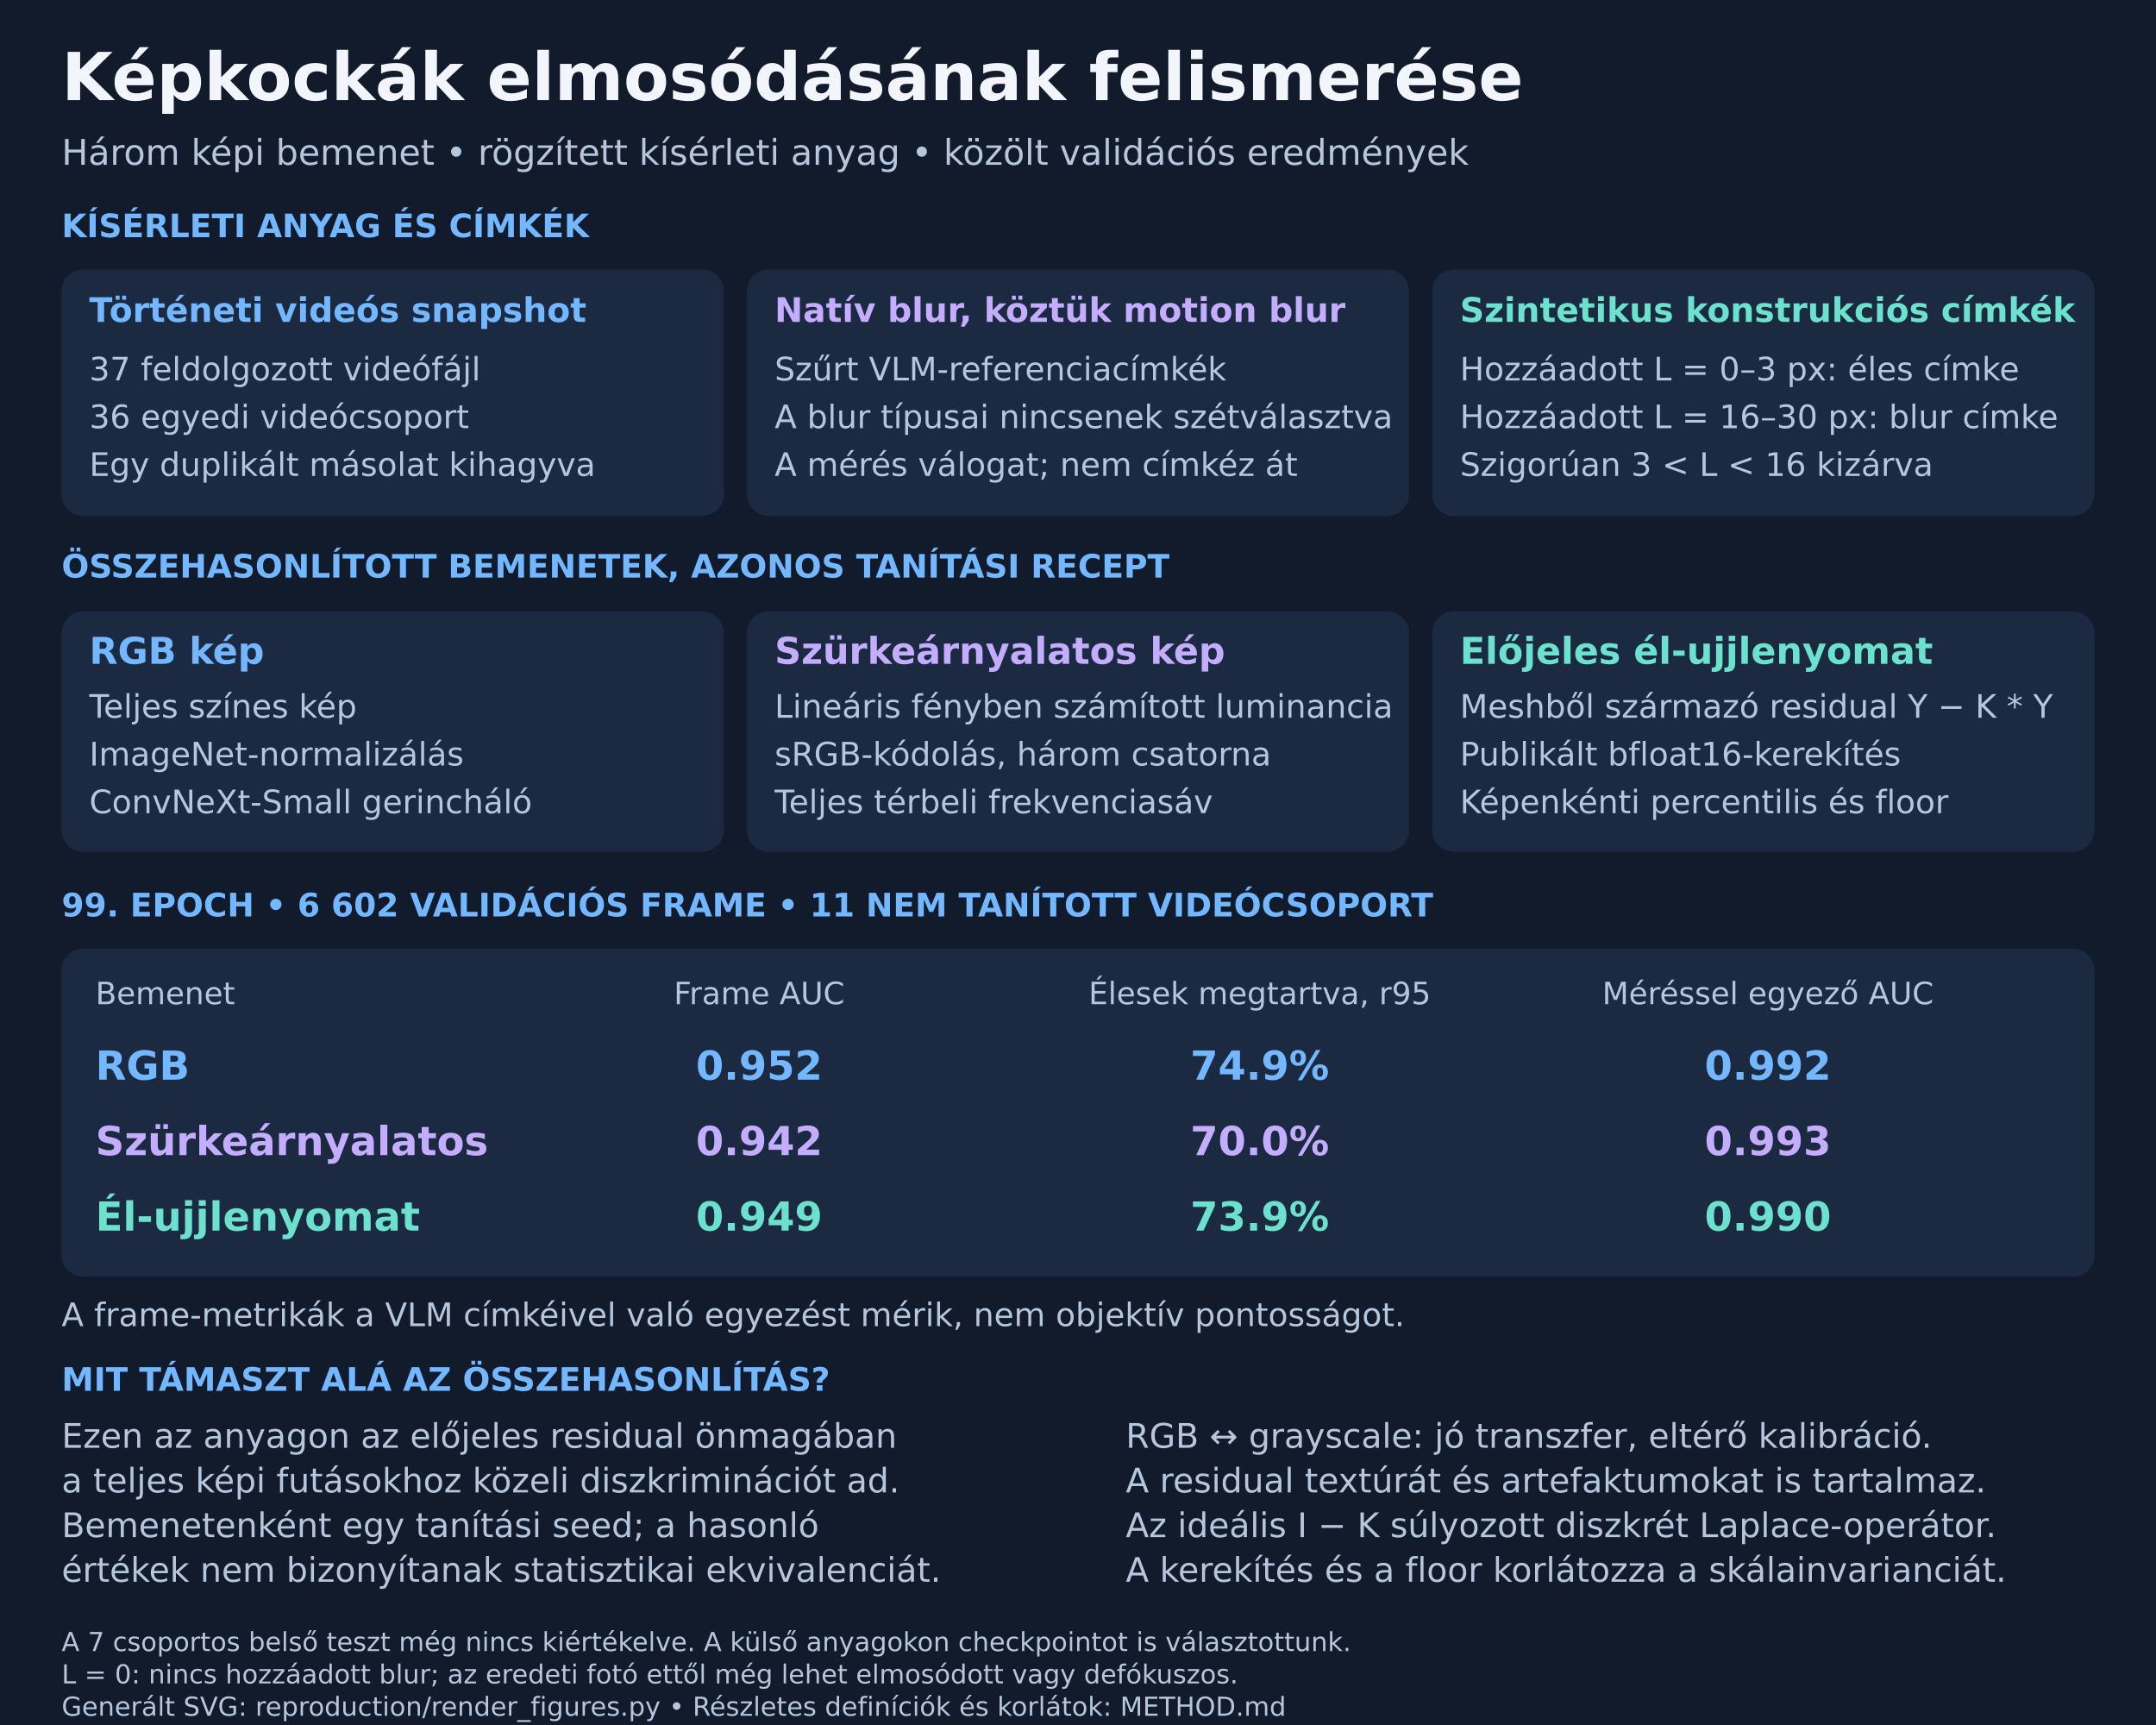
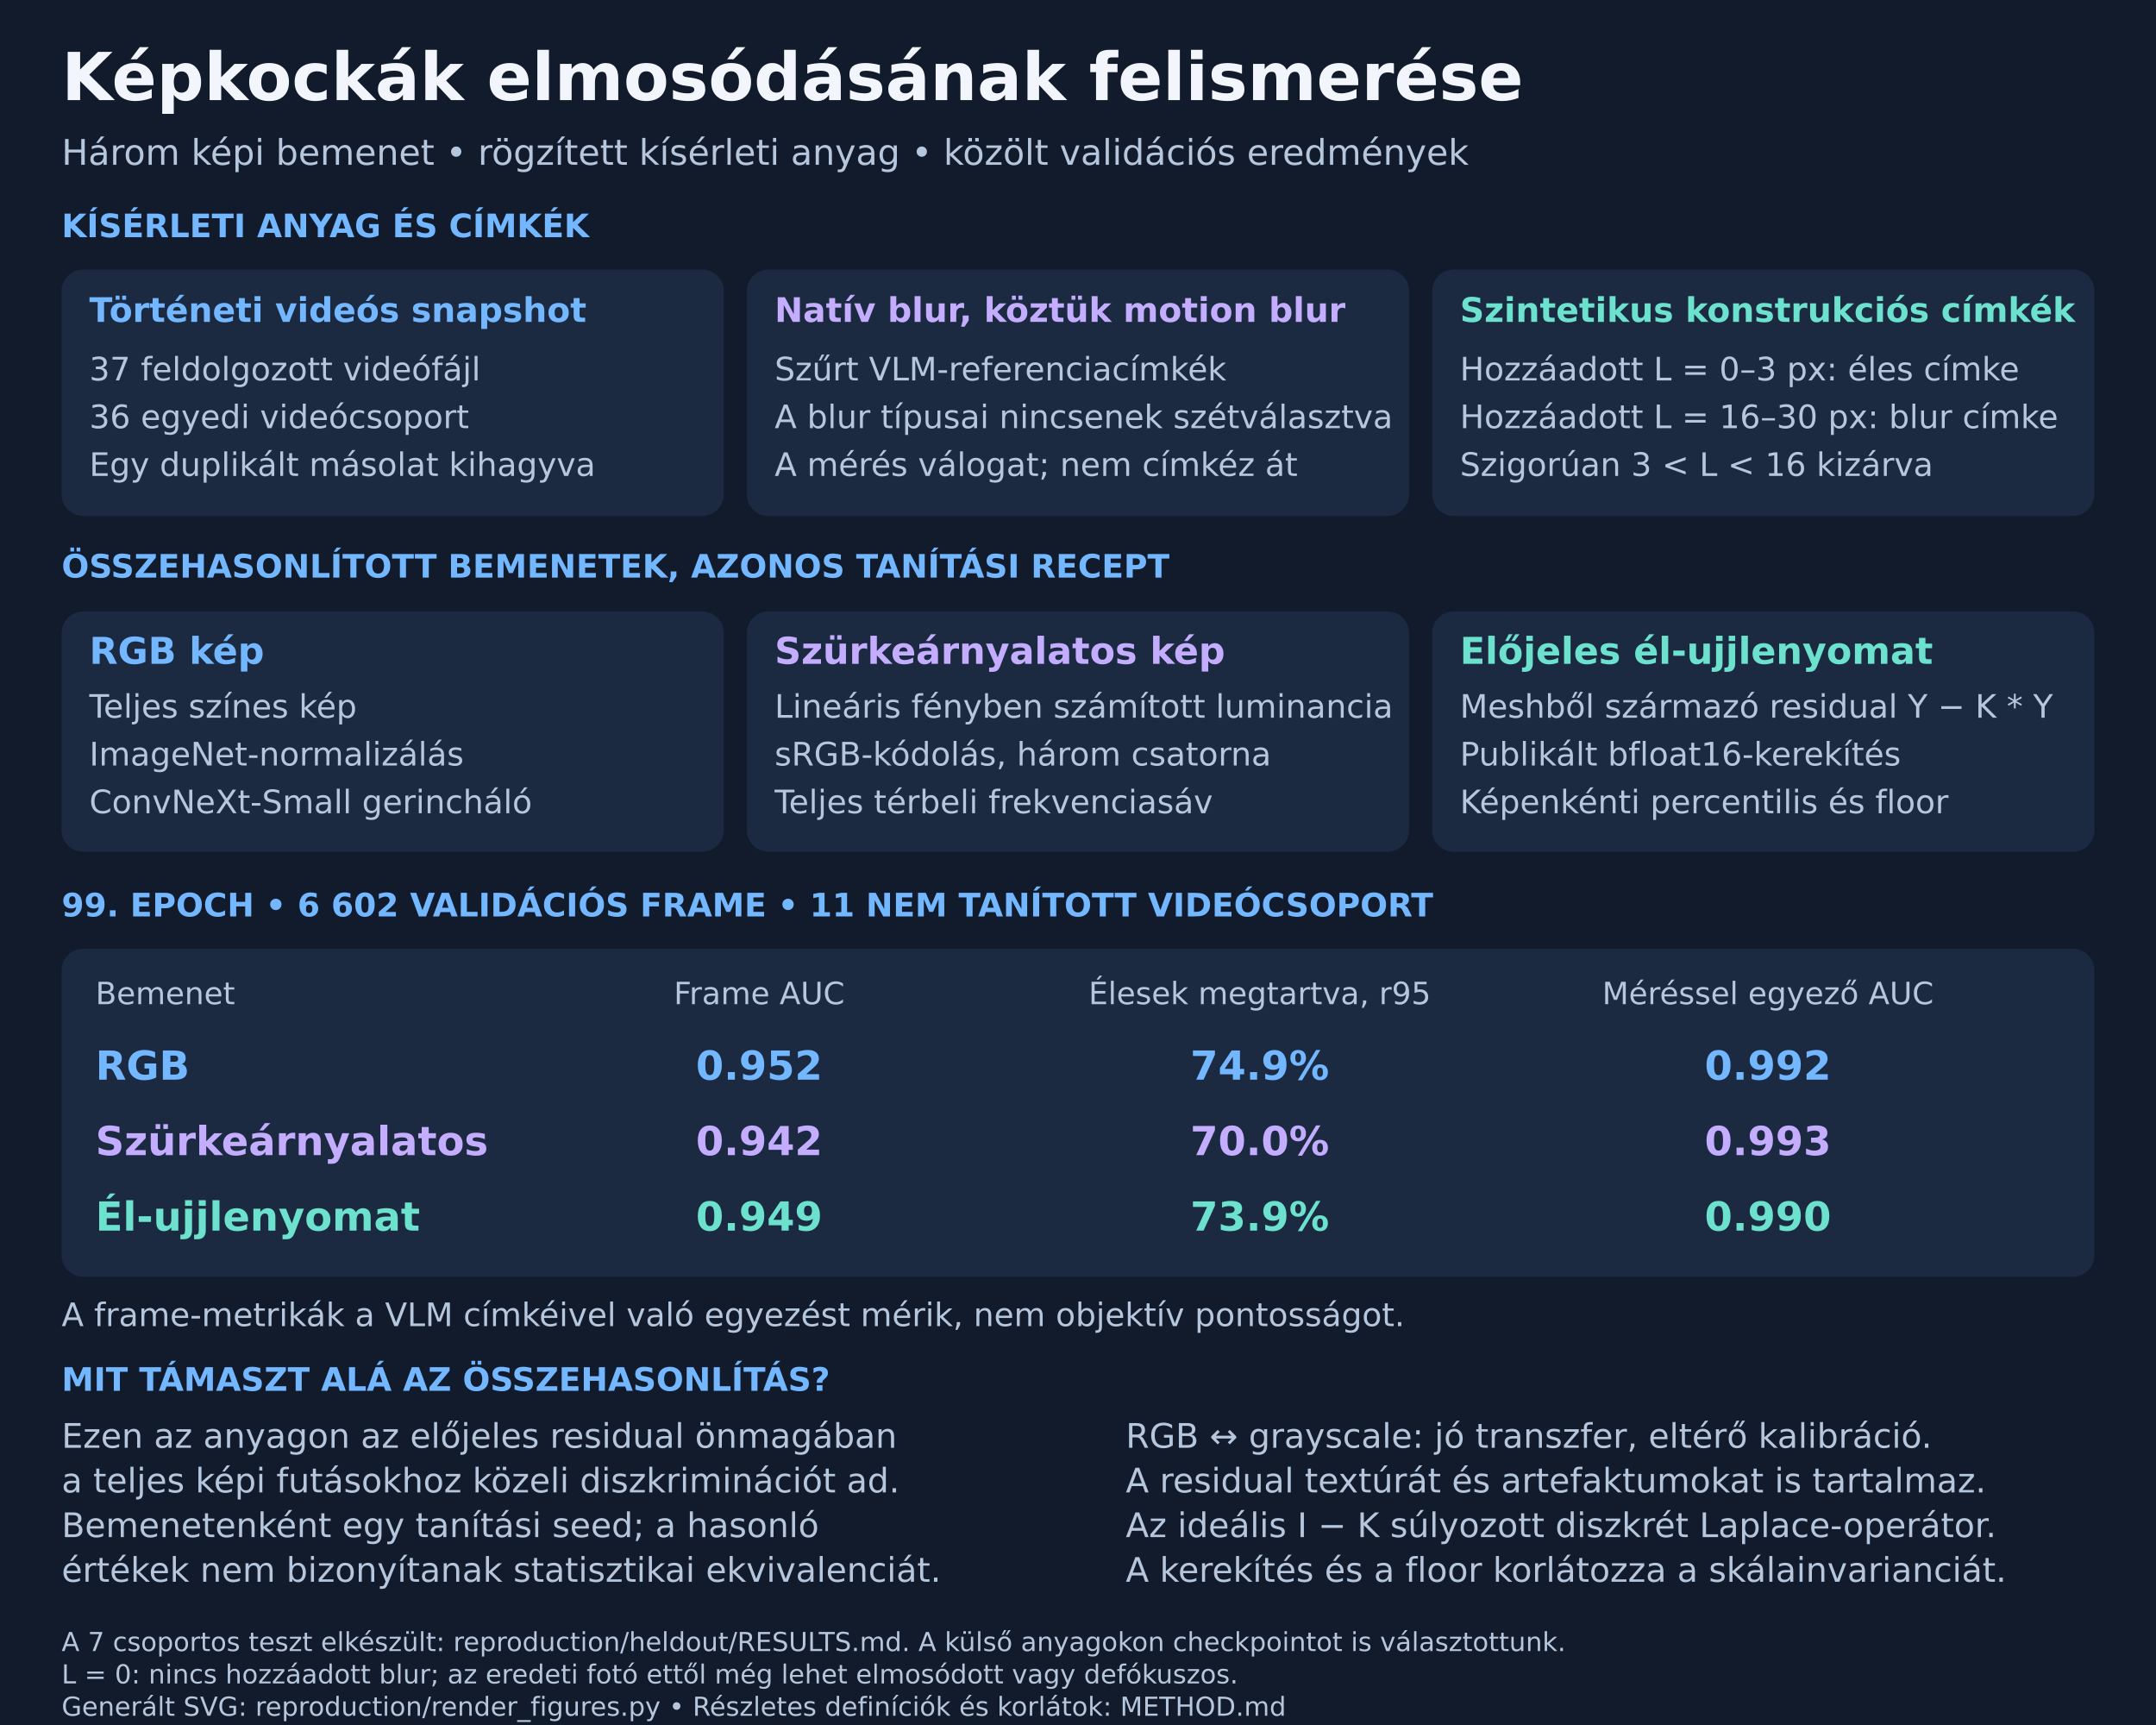
<svg xmlns="http://www.w3.org/2000/svg" width="1400" height="1120" viewBox="0 0 1400 1120" role="img" aria-labelledby="title desc">
  <rect width="1400" height="1120" fill="#111b2b" />
  <g font-family="DejaVu Sans, Arial, sans-serif">
    <text x="40" y="65" font-size="43" fill="#f2f6fc" font-weight="700" text-anchor="start">Képkockák elmosódásának felismerése</text>
    <text x="40" y="107" font-size="23" fill="#b6c7dd" font-weight="400" text-anchor="start">Három képi bemenet • rögzített kísérleti anyag • közölt validációs eredmények</text>
    <text x="40" y="154" font-size="21" fill="#72b7ff" font-weight="700" text-anchor="start">KÍSÉRLETI ANYAG ÉS CÍMKÉK</text>
    <rect x="40" y="175" width="430" height="160" rx="14" fill="#1b2a40" />
    <text x="58" y="209" font-size="22" fill="#72b7ff" font-weight="700" text-anchor="start">Történeti videós snapshot</text>
    <text x="58" y="247" font-size="21" fill="#b6c7dd" font-weight="400" text-anchor="start">37 feldolgozott videófájl</text>
    <text x="58" y="278" font-size="21" fill="#b6c7dd" font-weight="400" text-anchor="start">36 egyedi videócsoport</text>
    <text x="58" y="309" font-size="21" fill="#b6c7dd" font-weight="400" text-anchor="start">Egy duplikált másolat kihagyva</text>
    <rect x="485" y="175" width="430" height="160" rx="14" fill="#1b2a40" />
    <text x="503" y="209" font-size="22" fill="#c4adff" font-weight="700" text-anchor="start">Natív blur, köztük motion blur</text>
    <text x="503" y="247" font-size="21" fill="#b6c7dd" font-weight="400" text-anchor="start">Szűrt VLM-referenciacímkék</text>
    <text x="503" y="278" font-size="21" fill="#b6c7dd" font-weight="400" text-anchor="start">A blur típusai nincsenek szétválasztva</text>
    <text x="503" y="309" font-size="21" fill="#b6c7dd" font-weight="400" text-anchor="start">A mérés válogat; nem címkéz át</text>
    <rect x="930" y="175" width="430" height="160" rx="14" fill="#1b2a40" />
    <text x="948" y="209" font-size="22" fill="#6be1ce" font-weight="700" text-anchor="start">Szintetikus konstrukciós címkék</text>
    <text x="948" y="247" font-size="21" fill="#b6c7dd" font-weight="400" text-anchor="start">Hozzáadott L = 0–3 px: éles címke</text>
    <text x="948" y="278" font-size="21" fill="#b6c7dd" font-weight="400" text-anchor="start">Hozzáadott L = 16–30 px: blur címke</text>
    <text x="948" y="309" font-size="21" fill="#b6c7dd" font-weight="400" text-anchor="start">Szigorúan 3 &lt; L &lt; 16 kizárva</text>
    <text x="40" y="375" font-size="21" fill="#72b7ff" font-weight="700" text-anchor="start">ÖSSZEHASONLÍTOTT BEMENETEK, AZONOS TANÍTÁSI RECEPT</text>
    <rect x="40" y="397" width="430" height="156" rx="14" fill="#1b2a40" />
    <text x="58" y="431" font-size="24" fill="#72b7ff" font-weight="700" text-anchor="start">RGB kép</text>
    <text x="58" y="466" font-size="21" fill="#b6c7dd" font-weight="400" text-anchor="start">Teljes színes kép</text>
    <text x="58" y="497" font-size="21" fill="#b6c7dd" font-weight="400" text-anchor="start">ImageNet-normalizálás</text>
    <text x="58" y="528" font-size="21" fill="#b6c7dd" font-weight="400" text-anchor="start">ConvNeXt-Small gerincháló</text>
    <rect x="485" y="397" width="430" height="156" rx="14" fill="#1b2a40" />
    <text x="503" y="431" font-size="24" fill="#c4adff" font-weight="700" text-anchor="start">Szürkeárnyalatos kép</text>
    <text x="503" y="466" font-size="21" fill="#b6c7dd" font-weight="400" text-anchor="start">Lineáris fényben számított luminancia</text>
    <text x="503" y="497" font-size="21" fill="#b6c7dd" font-weight="400" text-anchor="start">sRGB-kódolás, három csatorna</text>
    <text x="503" y="528" font-size="21" fill="#b6c7dd" font-weight="400" text-anchor="start">Teljes térbeli frekvenciasáv</text>
    <rect x="930" y="397" width="430" height="156" rx="14" fill="#1b2a40" />
    <text x="948" y="431" font-size="24" fill="#6be1ce" font-weight="700" text-anchor="start">Előjeles él-ujjlenyomat</text>
    <text x="948" y="466" font-size="21" fill="#b6c7dd" font-weight="400" text-anchor="start">Meshből származó residual Y − K * Y</text>
    <text x="948" y="497" font-size="21" fill="#b6c7dd" font-weight="400" text-anchor="start">Publikált bfloat16-kerekítés</text>
    <text x="948" y="528" font-size="21" fill="#b6c7dd" font-weight="400" text-anchor="start">Képenkénti percentilis és floor</text>
    <text x="40" y="595" font-size="21" fill="#72b7ff" font-weight="700" text-anchor="start">99. EPOCH • 6 602 VALIDÁCIÓS FRAME • 11 NEM TANÍTOTT VIDEÓCSOPORT</text>
    <rect x="40" y="616" width="1320" height="213" rx="14" fill="#1b2a40" />
    <text x="62" y="652" font-size="20" fill="#b6c7dd" font-weight="400" text-anchor="start">Bemenet</text>
    <text x="493" y="652" font-size="20" fill="#b6c7dd" font-weight="400" text-anchor="middle">Frame AUC</text>
    <text x="818" y="652" font-size="20" fill="#b6c7dd" font-weight="400" text-anchor="middle">Élesek megtartva, r95</text>
    <text x="1148" y="652" font-size="20" fill="#b6c7dd" font-weight="400" text-anchor="middle">Méréssel egyező AUC</text>
    <text x="62" y="701" font-size="26" fill="#72b7ff" font-weight="700" text-anchor="start">RGB</text>
    <text x="493" y="701" font-size="26" fill="#72b7ff" font-weight="700" text-anchor="middle">0.952</text>
    <text x="818" y="701" font-size="26" fill="#72b7ff" font-weight="700" text-anchor="middle">74.9%</text>
    <text x="1148" y="701" font-size="26" fill="#72b7ff" font-weight="700" text-anchor="middle">0.992</text>
    <text x="62" y="750" font-size="26" fill="#c4adff" font-weight="700" text-anchor="start">Szürkeárnyalatos</text>
    <text x="493" y="750" font-size="26" fill="#c4adff" font-weight="700" text-anchor="middle">0.942</text>
    <text x="818" y="750" font-size="26" fill="#c4adff" font-weight="700" text-anchor="middle">70.0%</text>
    <text x="1148" y="750" font-size="26" fill="#c4adff" font-weight="700" text-anchor="middle">0.993</text>
    <text x="62" y="799" font-size="26" fill="#6be1ce" font-weight="700" text-anchor="start">Él-ujjlenyomat</text>
    <text x="493" y="799" font-size="26" fill="#6be1ce" font-weight="700" text-anchor="middle">0.949</text>
    <text x="818" y="799" font-size="26" fill="#6be1ce" font-weight="700" text-anchor="middle">73.9%</text>
    <text x="1148" y="799" font-size="26" fill="#6be1ce" font-weight="700" text-anchor="middle">0.990</text>
    <text x="40" y="861" font-size="21" fill="#b6c7dd" font-weight="400" text-anchor="start">A frame-metrikák a VLM címkéivel való egyezést mérik, nem objektív pontosságot.</text>
    <text x="40" y="903" font-size="21" fill="#72b7ff" font-weight="700" text-anchor="start">MIT TÁMASZT ALÁ AZ ÖSSZEHASONLÍTÁS?</text>
    <text x="40" y="940" font-size="22" fill="#b6c7dd" font-weight="400" text-anchor="start">Ezen az anyagon az előjeles residual önmagában</text>
    <text x="40" y="969" font-size="22" fill="#b6c7dd" font-weight="400" text-anchor="start">a teljes képi futásokhoz közeli diszkriminációt ad.</text>
    <text x="40" y="998" font-size="22" fill="#b6c7dd" font-weight="400" text-anchor="start">Bemenetenként egy tanítási seed; a hasonló</text>
    <text x="40" y="1027" font-size="22" fill="#b6c7dd" font-weight="400" text-anchor="start">értékek nem bizonyítanak statisztikai ekvivalenciát.</text>
    <text x="731" y="940" font-size="22" fill="#b6c7dd" font-weight="400" text-anchor="start">RGB ↔ grayscale: jó transzfer, eltérő kalibráció.</text>
    <text x="731" y="969" font-size="22" fill="#b6c7dd" font-weight="400" text-anchor="start">A residual textúrát és artefaktumokat is tartalmaz.</text>
    <text x="731" y="998" font-size="22" fill="#b6c7dd" font-weight="400" text-anchor="start">Az ideális I − K súlyozott diszkrét Laplace-operátor.</text>
    <text x="731" y="1027" font-size="22" fill="#b6c7dd" font-weight="400" text-anchor="start">A kerekítés és a floor korlátozza a skálainvarianciát.</text>
-     <text x="40" y="1072" font-size="17" fill="#b6c7dd" font-weight="400" text-anchor="start">A 7 csoportos belső teszt még nincs kiértékelve. A külső anyagokon checkpointot is választottunk.</text>
+     <text x="40" y="1072" font-size="17" fill="#b6c7dd" font-weight="400" text-anchor="start">A 7 csoportos teszt elkészült: reproduction/heldout/RESULTS.md. A külső anyagokon checkpointot is választottunk.</text>
    <text x="40" y="1093" font-size="17" fill="#b6c7dd" font-weight="400" text-anchor="start">L = 0: nincs hozzáadott blur; az eredeti fotó ettől még lehet elmosódott vagy defókuszos.</text>
    <text x="40" y="1114" font-size="17" fill="#b6c7dd" font-weight="400" text-anchor="start">Generált SVG: reproduction/render_figures.py • Részletes definíciók és korlátok: METHOD.md</text>
  </g>
</svg>
